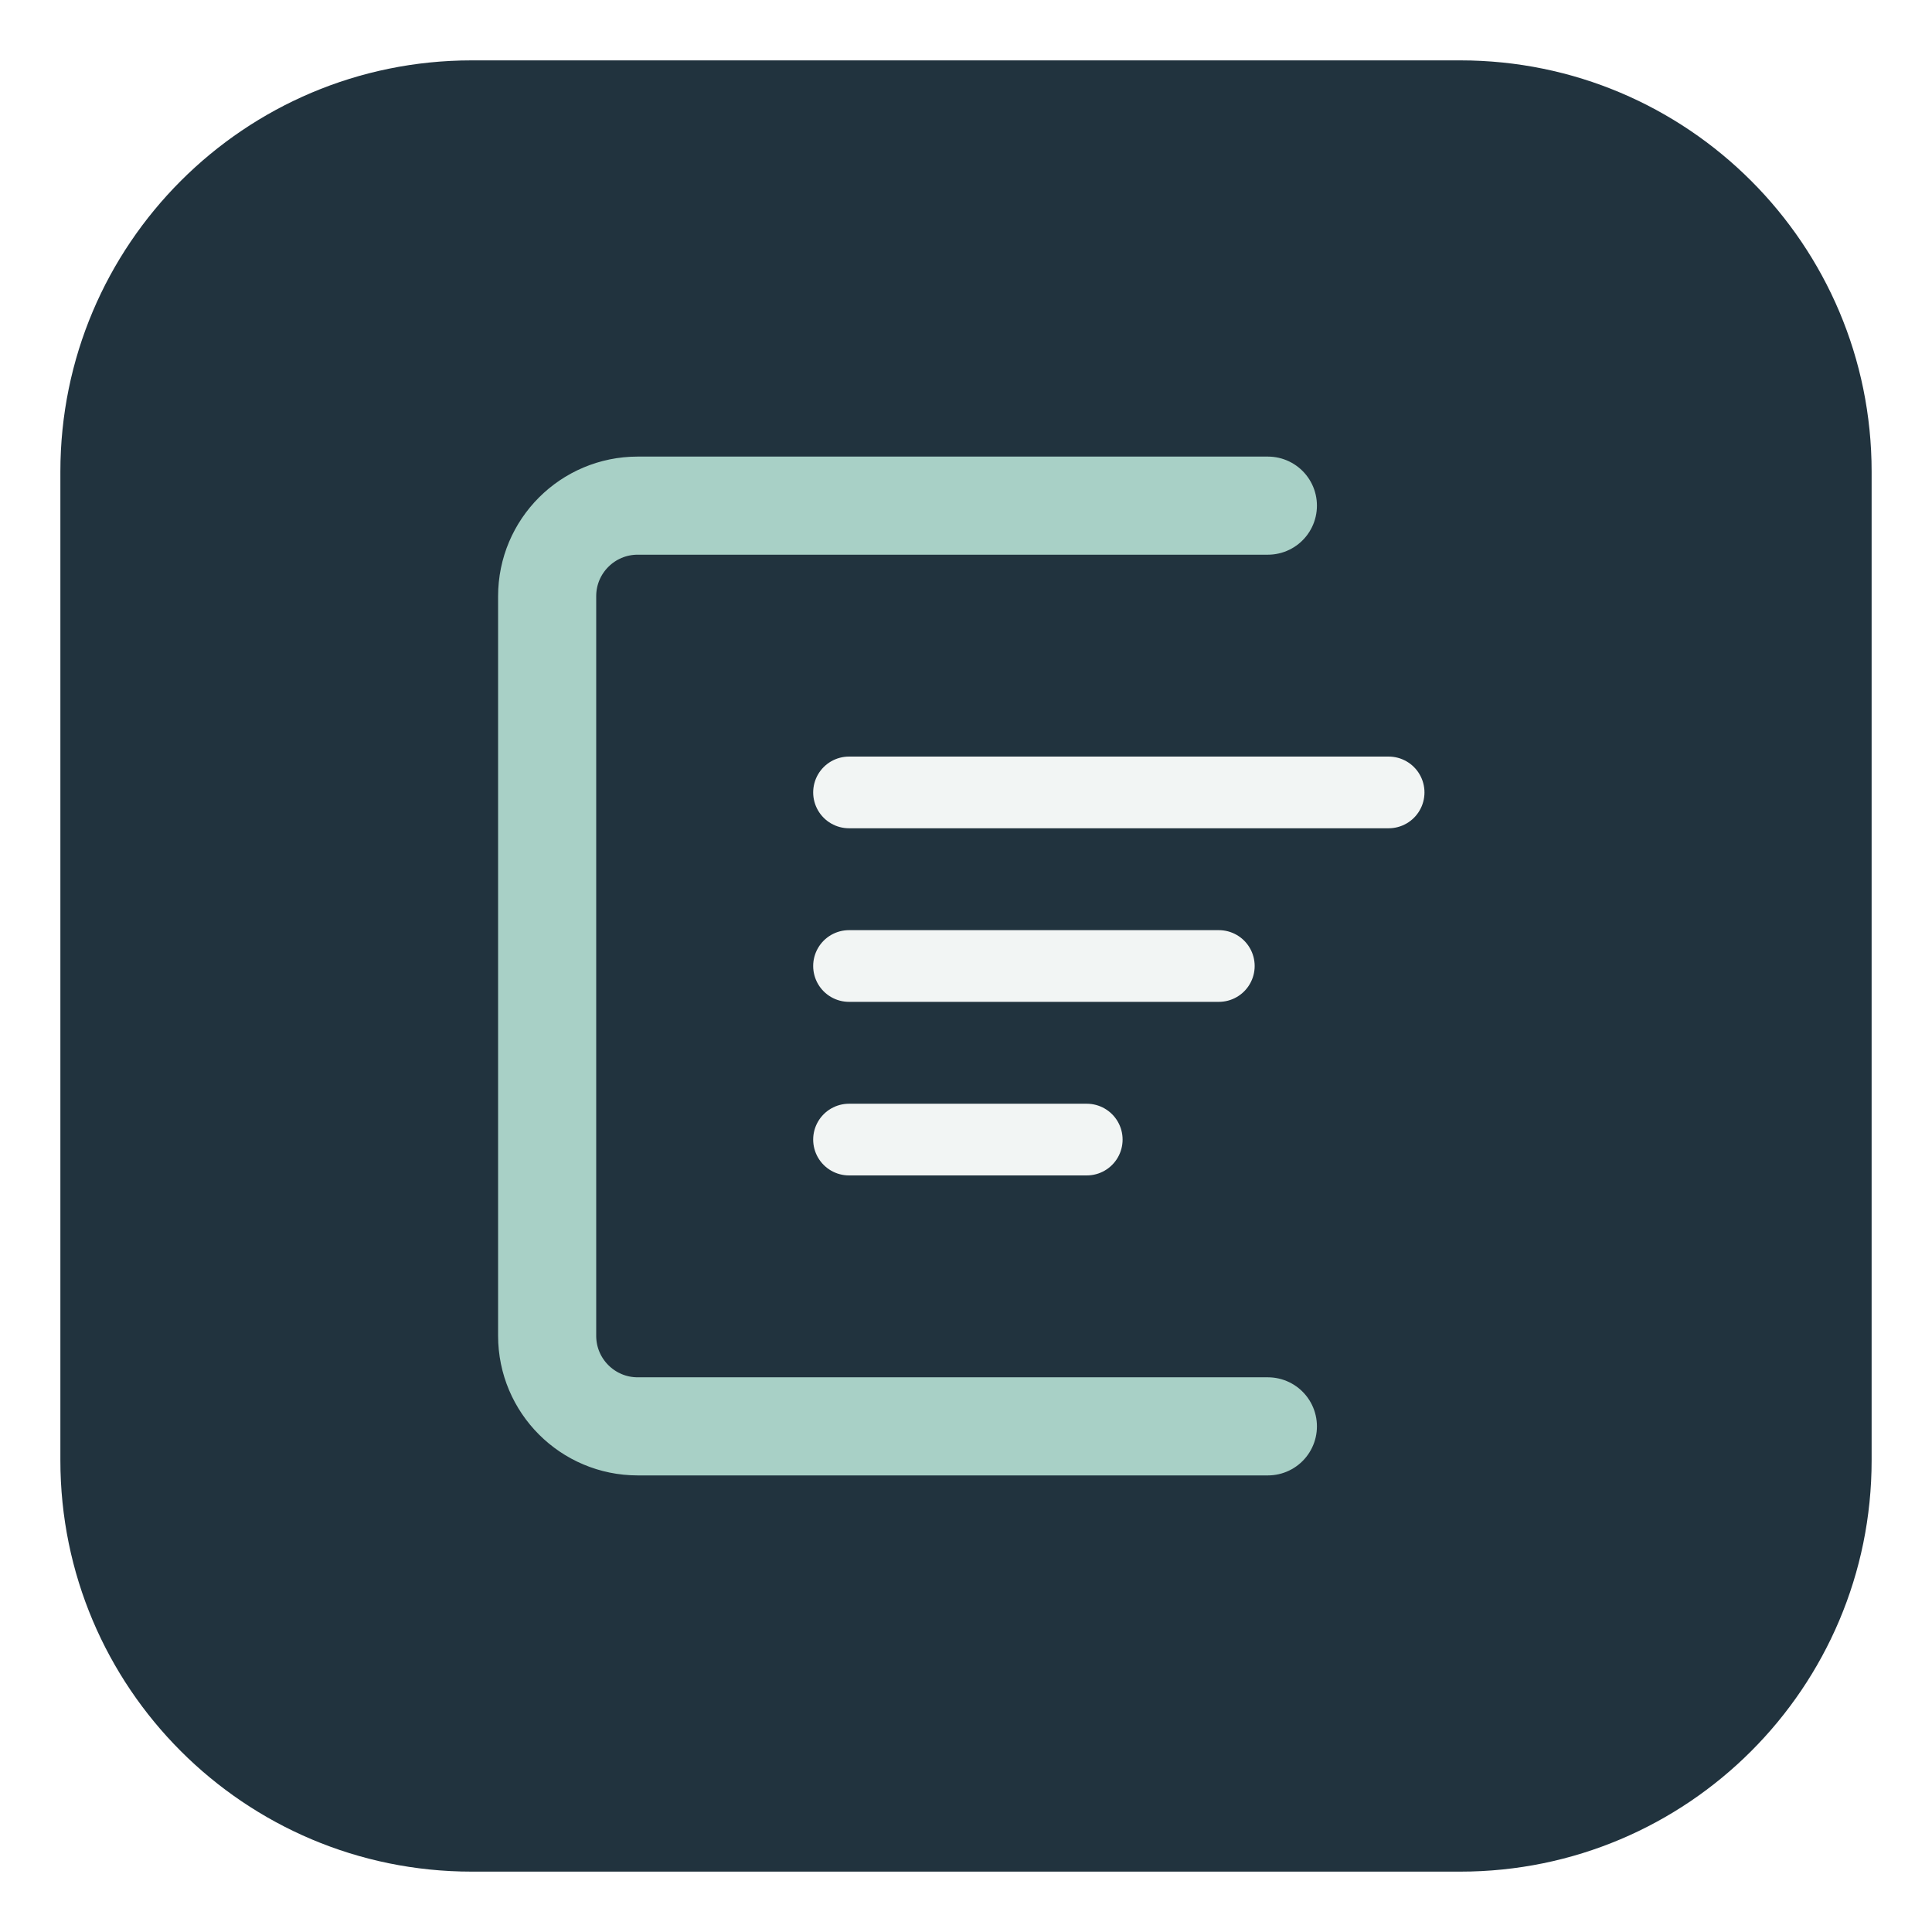
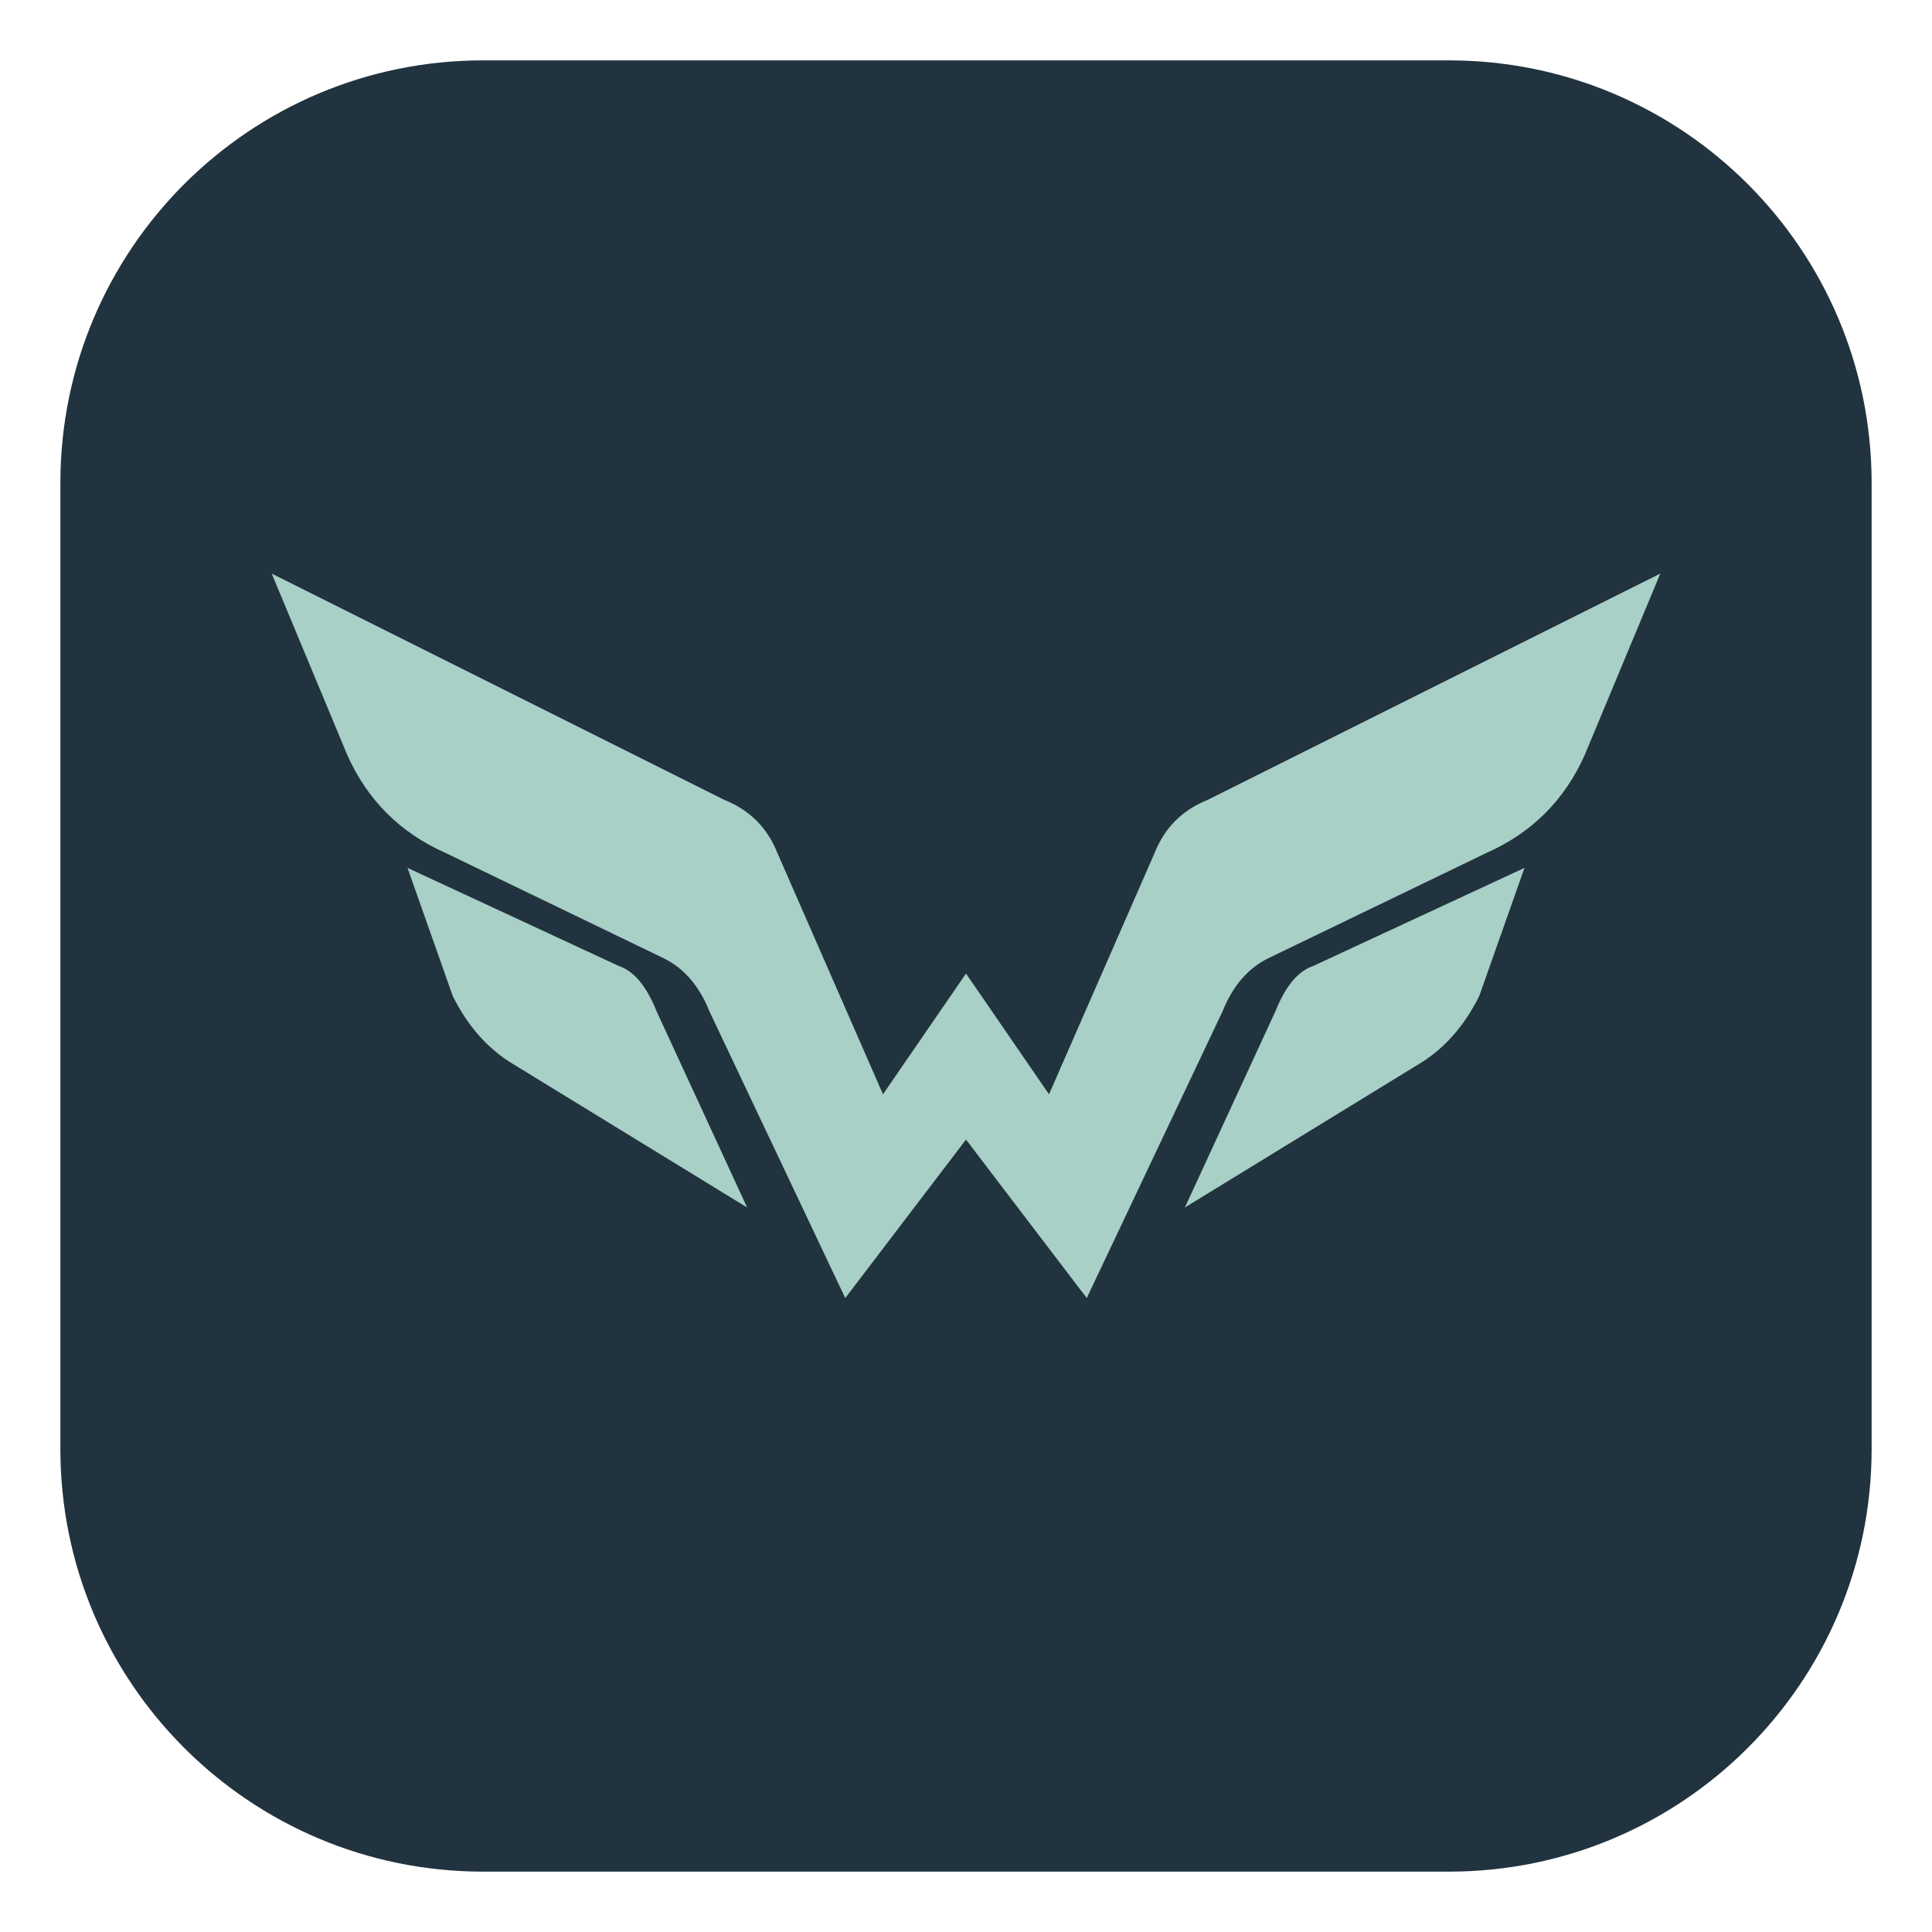
- <svg xmlns="http://www.w3.org/2000/svg" width="1024" height="1024" viewBox="0 0 1024 1024">
-   <rect x="32" y="32" width="960" height="960" rx="218" fill="#21333E" />
-   <path d="M672 268H338a48 48 0 0 0-48 48v392a48 48 0 0 0 48 48h334" fill="none" stroke="#A8D0C6" stroke-width="52" stroke-linecap="round" />
-   <path d="M450 420h286M450 512h196M450 604h126" stroke="#F2F5F4" stroke-width="38" stroke-linecap="round" />
+ <svg xmlns="http://www.w3.org/2000/svg" width="1024" height="1024" viewBox="0 0 256 256">
+   <rect x="8" y="8" width="240" height="240" rx="56" fill="#21333e" />
+   <g id="wingman" fill="#a8d0c6">
+     <path d="M36 76 96 106Q101 108 103 113L117 145 128 129 139 145 153 113Q155 108 160 106L220 76 210 100Q206 109 197 113L168 127Q164 129 162 134L144 172 128 151 112 172 94 134Q92 129 88 127L59 113Q50 109 46 100Z" />
+     <path d="M54 115 82 128Q85 129 87 134L99 160 68 141Q63 138 60 132ZM202 115 174 128Q171 129 169 134L157 160 188 141Q193 138 196 132Z" />
+   </g>
</svg>
